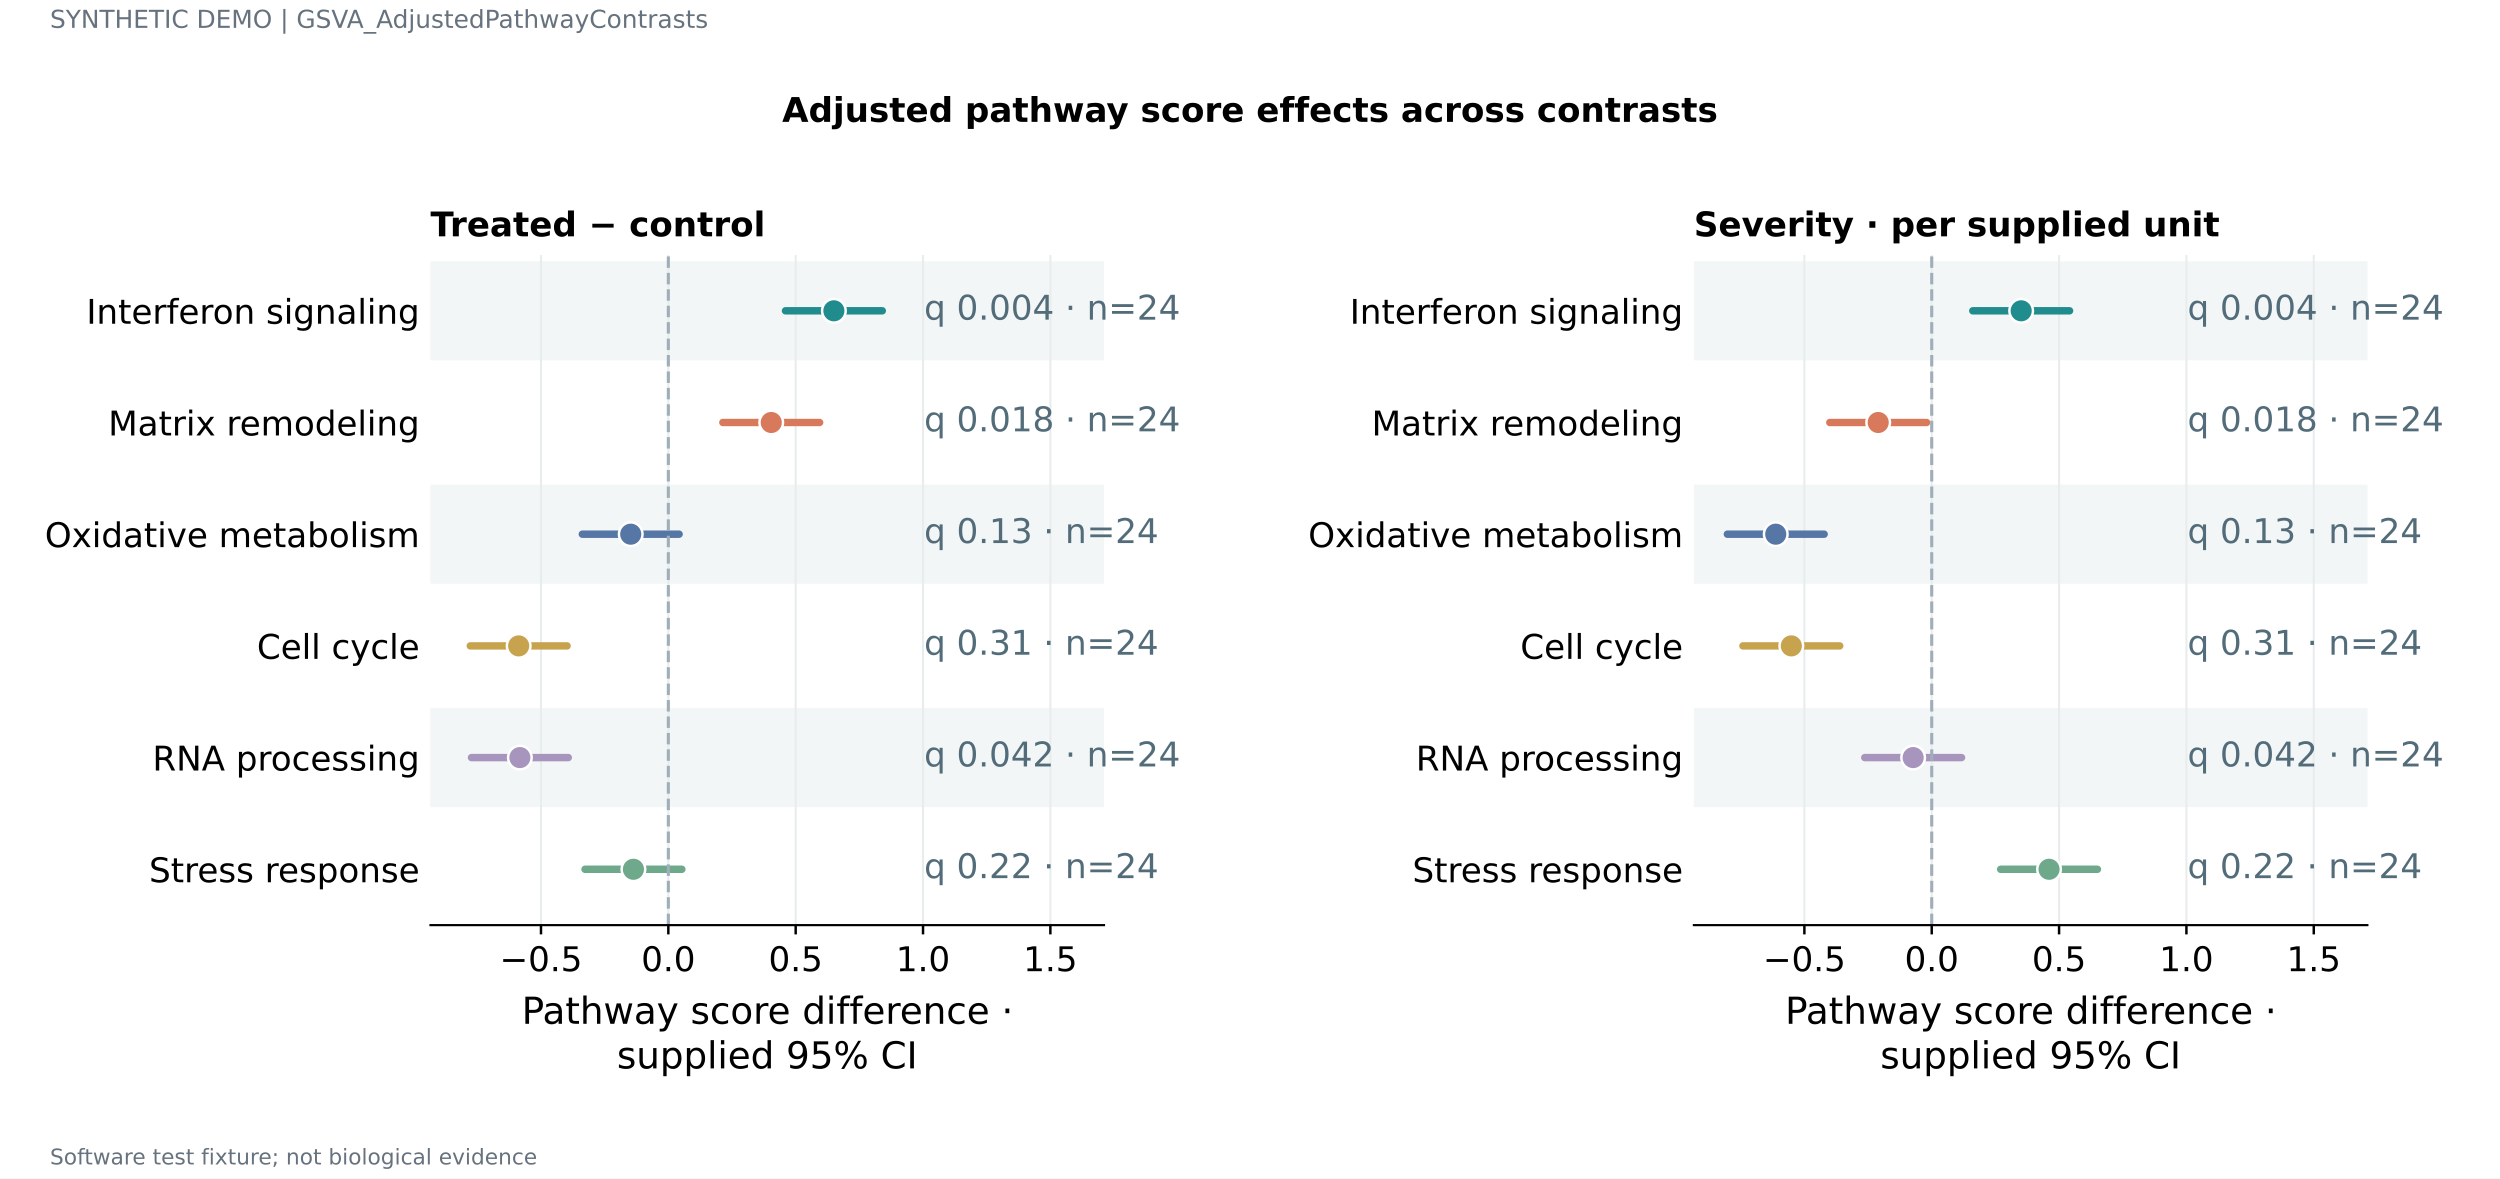
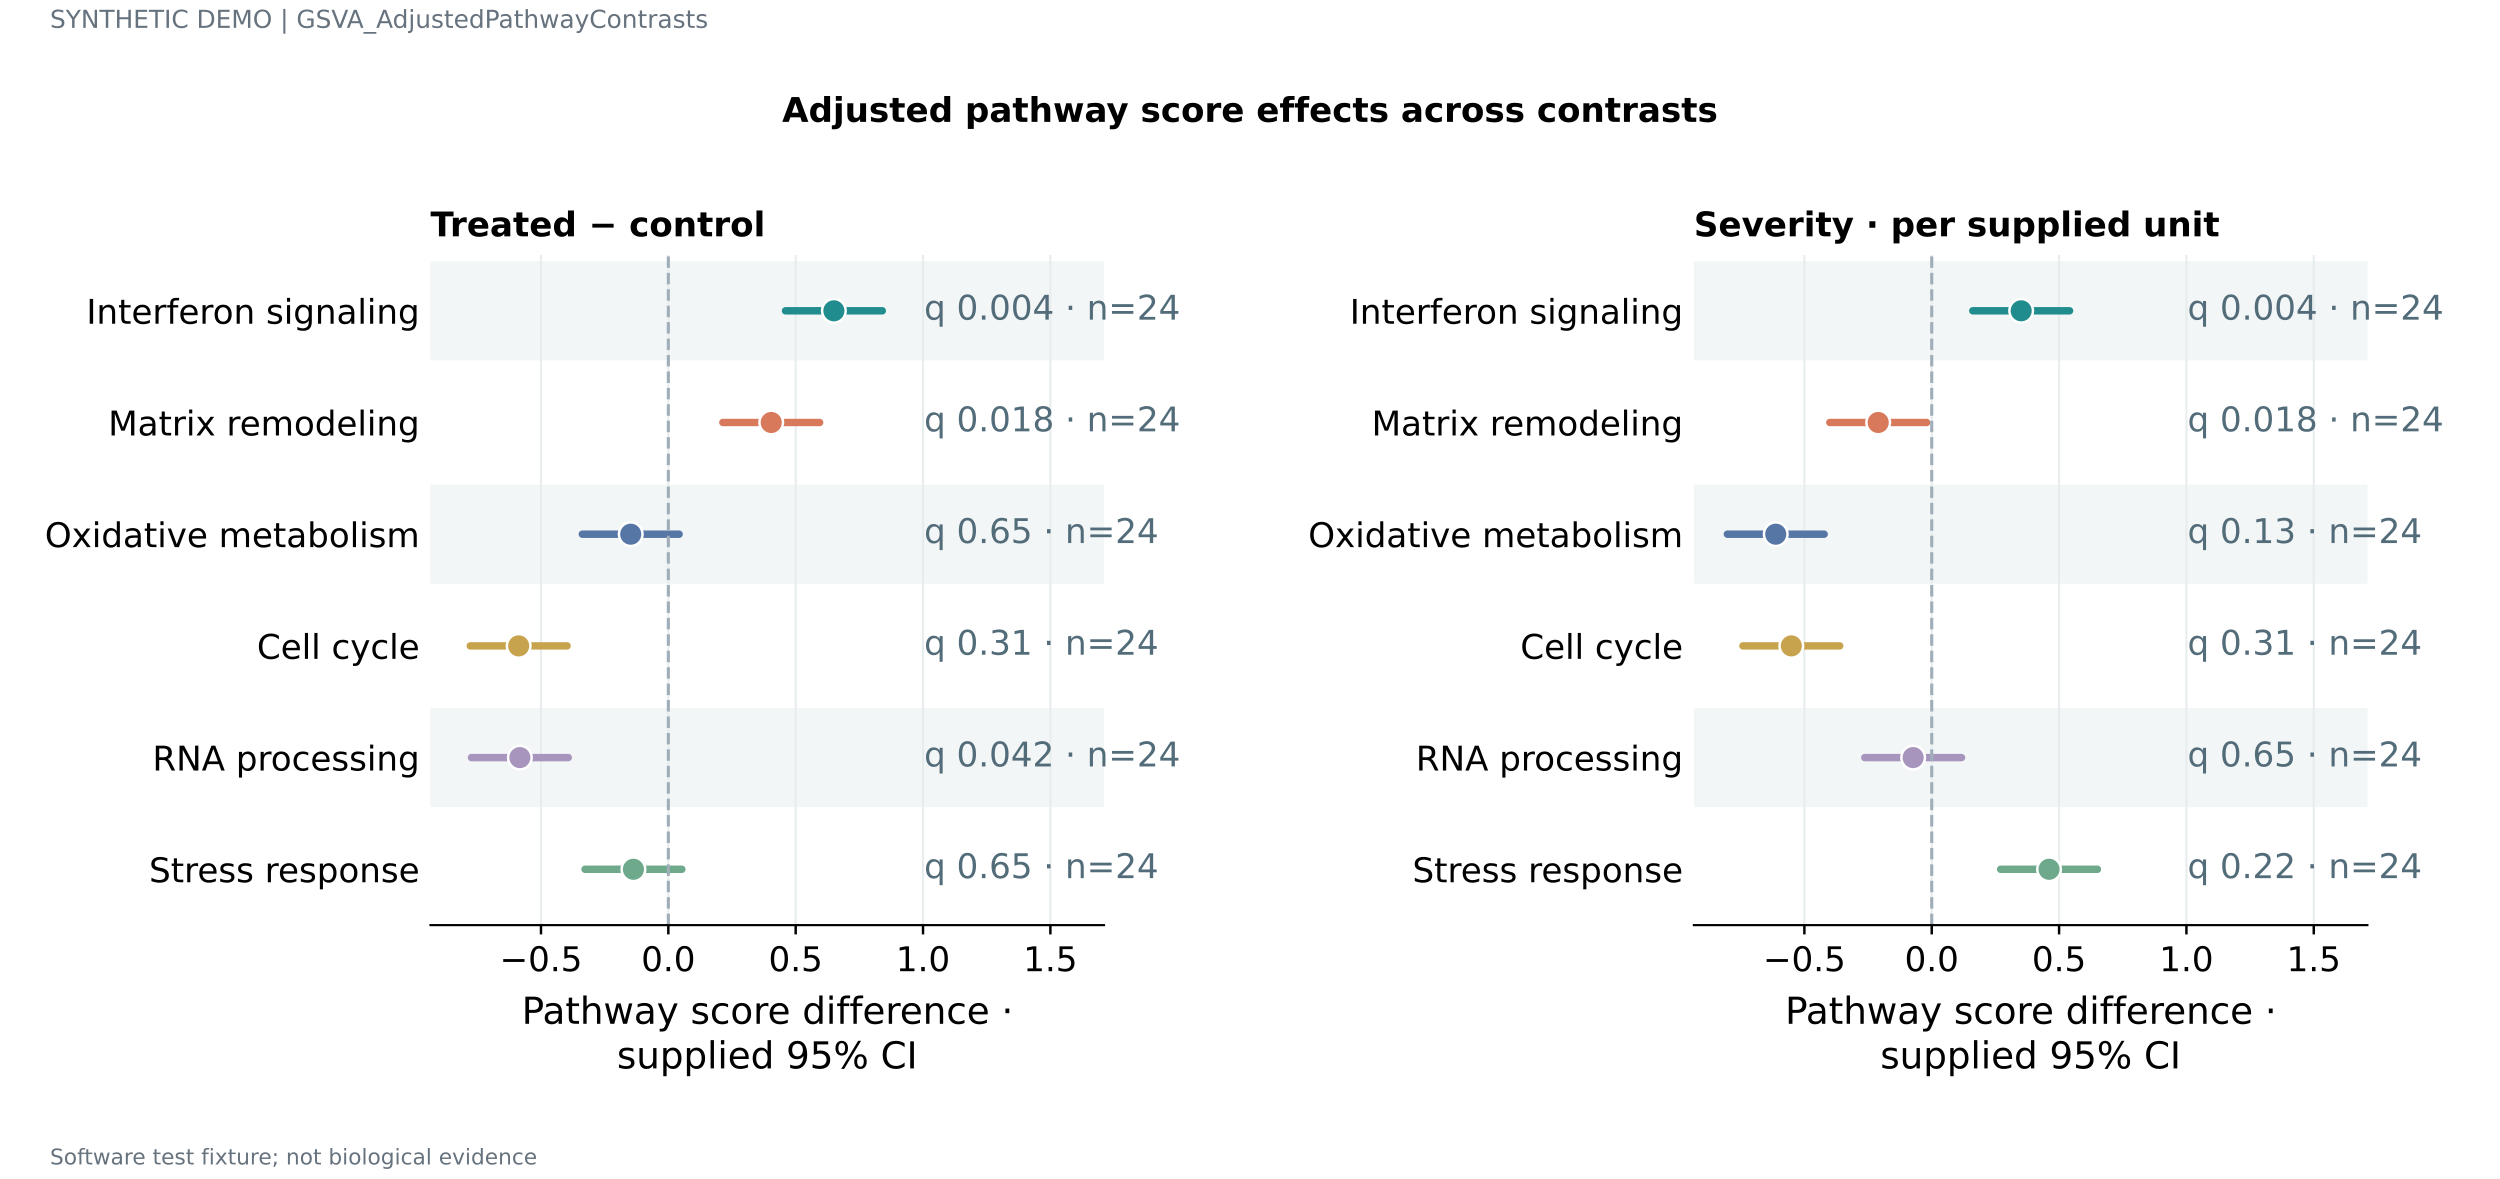
<svg xmlns="http://www.w3.org/2000/svg" xmlns:xlink="http://www.w3.org/1999/xlink" width="806.4pt" height="380.16pt" viewBox="0 0 806.4 380.16" version="1.1">
  <defs>
    <style type="text/css">*{stroke-linejoin: round; stroke-linecap: butt}</style>
  </defs>
  <g id="figure_1">
    <g id="patch_1">
      <path d="M 0 380.16  L 806.4 380.16  L 806.4 0  L 0 0  z " style="fill: #ffffff" />
    </g>
    <g id="axes_1">
      <g id="patch_2">
        <path d="M 138.86 298.41  L 356.101 298.41  L 356.101 82.237  L 138.86 82.237  z " style="fill: #ffffff" />
      </g>
      <g id="patch_3">
-         <path d="M 138.86 84.759  L 356.101 84.759  L 356.101 115.744  L 138.86 115.744  z " clip-path="url(#p5984b37849)" style="fill: #f3f6f6; stroke: #f3f6f6; stroke-linejoin: miter" />
+         <path d="M 138.86 84.759  L 356.101 84.759  L 356.101 115.744  L 138.86 115.744  z " clip-path="url(#p16f112d92e)" style="fill: #f3f6f6; stroke: #f3f6f6; stroke-linejoin: miter" />
      </g>
      <g id="patch_4">
-         <path d="M 138.86 156.817  L 356.101 156.817  L 356.101 187.802  L 138.86 187.802  z " clip-path="url(#p5984b37849)" style="fill: #f3f6f6; stroke: #f3f6f6; stroke-linejoin: miter" />
+         <path d="M 138.86 156.817  L 356.101 156.817  L 356.101 187.802  L 138.86 187.802  z " clip-path="url(#p16f112d92e)" style="fill: #f3f6f6; stroke: #f3f6f6; stroke-linejoin: miter" />
      </g>
      <g id="patch_5">
-         <path d="M 138.86 228.874  L 356.101 228.874  L 356.101 259.859  L 138.86 259.859  z " clip-path="url(#p5984b37849)" style="fill: #f3f6f6; stroke: #f3f6f6; stroke-linejoin: miter" />
+         <path d="M 138.86 228.874  L 356.101 228.874  L 356.101 259.859  L 138.86 259.859  z " clip-path="url(#p16f112d92e)" style="fill: #f3f6f6; stroke: #f3f6f6; stroke-linejoin: miter" />
      </g>
      <g id="matplotlib.axis_1">
        <g id="xtick_1">
          <g id="line2d_1">
-             <path d="M 174.501 298.41  L 174.501 82.237  " clip-path="url(#p5984b37849)" style="fill: none; stroke: #e7eced; stroke-width: 0.65; stroke-linecap: square" />
+             <path d="M 174.501 298.41  L 174.501 82.237  " clip-path="url(#p16f112d92e)" style="fill: none; stroke: #e7eced; stroke-width: 0.65; stroke-linecap: square" />
          </g>
          <g id="line2d_2">
            <defs>
-               <path id="m8641541aca" d="M 0 0  L 0 3  " style="stroke: #000000; stroke-width: 0.8" />
+               <path id="m89733ccd44" d="M 0 0  L 0 3  " style="stroke: #000000; stroke-width: 0.8" />
            </defs>
            <g>
-               <use xlink:href="#m8641541aca" x="174.501" y="298.41" style="stroke: #000000; stroke-width: 0.8" />
+               <use xlink:href="#m89733ccd44" x="174.501" y="298.41" style="stroke: #000000; stroke-width: 0.8" />
            </g>
          </g>
          <g id="text_1">
            <text style="font-size: 11px; font-family: 'DejaVu Sans'; text-anchor: middle" x="174.501" y="313.267" transform="rotate(-0 174.5014 313.2671)">−0.5</text>
          </g>
        </g>
        <g id="xtick_2">
          <g id="line2d_3">
-             <path d="M 215.578 298.41  L 215.578 82.237  " clip-path="url(#p5984b37849)" style="fill: none; stroke: #e7eced; stroke-width: 0.65; stroke-linecap: square" />
+             <path d="M 215.578 298.41  L 215.578 82.237  " clip-path="url(#p16f112d92e)" style="fill: none; stroke: #e7eced; stroke-width: 0.65; stroke-linecap: square" />
          </g>
          <g id="line2d_4">
            <g>
-               <use xlink:href="#m8641541aca" x="215.578" y="298.41" style="stroke: #000000; stroke-width: 0.8" />
+               <use xlink:href="#m89733ccd44" x="215.578" y="298.41" style="stroke: #000000; stroke-width: 0.8" />
            </g>
          </g>
          <g id="text_2">
            <text style="font-size: 11px; font-family: 'DejaVu Sans'; text-anchor: middle" x="215.578" y="313.267" transform="rotate(-0 215.578 313.2671)">0.0</text>
          </g>
        </g>
        <g id="xtick_3">
          <g id="line2d_5">
-             <path d="M 256.655 298.41  L 256.655 82.237  " clip-path="url(#p5984b37849)" style="fill: none; stroke: #e7eced; stroke-width: 0.65; stroke-linecap: square" />
+             <path d="M 256.655 298.41  L 256.655 82.237  " clip-path="url(#p16f112d92e)" style="fill: none; stroke: #e7eced; stroke-width: 0.65; stroke-linecap: square" />
          </g>
          <g id="line2d_6">
            <g>
-               <use xlink:href="#m8641541aca" x="256.655" y="298.41" style="stroke: #000000; stroke-width: 0.8" />
+               <use xlink:href="#m89733ccd44" x="256.655" y="298.41" style="stroke: #000000; stroke-width: 0.8" />
            </g>
          </g>
          <g id="text_3">
            <text style="font-size: 11px; font-family: 'DejaVu Sans'; text-anchor: middle" x="256.655" y="313.267" transform="rotate(-0 256.6547 313.2671)">0.5</text>
          </g>
        </g>
        <g id="xtick_4">
          <g id="line2d_7">
-             <path d="M 297.731 298.41  L 297.731 82.237  " clip-path="url(#p5984b37849)" style="fill: none; stroke: #e7eced; stroke-width: 0.65; stroke-linecap: square" />
+             <path d="M 297.731 298.41  L 297.731 82.237  " clip-path="url(#p16f112d92e)" style="fill: none; stroke: #e7eced; stroke-width: 0.65; stroke-linecap: square" />
          </g>
          <g id="line2d_8">
            <g>
-               <use xlink:href="#m8641541aca" x="297.731" y="298.41" style="stroke: #000000; stroke-width: 0.8" />
+               <use xlink:href="#m89733ccd44" x="297.731" y="298.41" style="stroke: #000000; stroke-width: 0.8" />
            </g>
          </g>
          <g id="text_4">
            <text style="font-size: 11px; font-family: 'DejaVu Sans'; text-anchor: middle" x="297.731" y="313.267" transform="rotate(-0 297.7313 313.2671)">1.0</text>
          </g>
        </g>
        <g id="xtick_5">
          <g id="line2d_9">
-             <path d="M 338.808 298.41  L 338.808 82.237  " clip-path="url(#p5984b37849)" style="fill: none; stroke: #e7eced; stroke-width: 0.65; stroke-linecap: square" />
+             <path d="M 338.808 298.41  L 338.808 82.237  " clip-path="url(#p16f112d92e)" style="fill: none; stroke: #e7eced; stroke-width: 0.65; stroke-linecap: square" />
          </g>
          <g id="line2d_10">
            <g>
-               <use xlink:href="#m8641541aca" x="338.808" y="298.41" style="stroke: #000000; stroke-width: 0.8" />
+               <use xlink:href="#m89733ccd44" x="338.808" y="298.41" style="stroke: #000000; stroke-width: 0.8" />
            </g>
          </g>
          <g id="text_5">
            <text style="font-size: 11px; font-family: 'DejaVu Sans'; text-anchor: middle" x="338.808" y="313.267" transform="rotate(-0 338.8079 313.2671)">1.5</text>
          </g>
        </g>
        <g id="text_6">
          <text style="font-size: 12px; font-family: 'DejaVu Sans'" transform="translate(168.2945 330.229)">Pathway score difference ·</text>
          <text style="font-size: 12px; font-family: 'DejaVu Sans'" transform="translate(198.9901 344.6323)">supplied 95% CI</text>
        </g>
      </g>
      <g id="matplotlib.axis_2">
        <g id="ytick_1">
          <g id="line2d_11" />
          <g id="text_7">
            <text style="font-size: 11px; font-family: 'DejaVu Sans'; text-anchor: end" x="135.36" y="104.431" transform="rotate(-0 135.36 104.4309)">Interferon signaling</text>
          </g>
        </g>
        <g id="ytick_2">
          <g id="line2d_12" />
          <g id="text_8">
            <text style="font-size: 11px; font-family: 'DejaVu Sans'; text-anchor: end" x="135.36" y="140.46" transform="rotate(-0 135.36 140.4596)">Matrix remodeling</text>
          </g>
        </g>
        <g id="ytick_3">
          <g id="line2d_13" />
          <g id="text_9">
            <text style="font-size: 11px; font-family: 'DejaVu Sans'; text-anchor: end" x="135.36" y="176.488" transform="rotate(-0 135.36 176.4883)">Oxidative metabolism</text>
          </g>
        </g>
        <g id="ytick_4">
          <g id="line2d_14" />
          <g id="text_10">
            <text style="font-size: 11px; font-family: 'DejaVu Sans'; text-anchor: end" x="135.36" y="212.517" transform="rotate(-0 135.36 212.5171)">Cell cycle</text>
          </g>
        </g>
        <g id="ytick_5">
          <g id="line2d_15" />
          <g id="text_11">
            <text style="font-size: 11px; font-family: 'DejaVu Sans'; text-anchor: end" x="135.36" y="248.546" transform="rotate(-0 135.36 248.5458)">RNA processing</text>
          </g>
        </g>
        <g id="ytick_6">
          <g id="line2d_16" />
          <g id="text_12">
            <text style="font-size: 11px; font-family: 'DejaVu Sans'; text-anchor: end" x="135.36" y="284.574" transform="rotate(-0 135.36 284.574)">Stress response</text>
          </g>
        </g>
      </g>
      <g id="line2d_17">
-         <path d="M 253.369 100.252  L 284.587 100.252  " clip-path="url(#p5984b37849)" style="fill: none; stroke: #218c8d; stroke-width: 2.4; stroke-linecap: round" />
+         <path d="M 253.369 100.252  L 284.587 100.252  " clip-path="url(#p16f112d92e)" style="fill: none; stroke: #218c8d; stroke-width: 2.4; stroke-linecap: round" />
      </g>
      <g id="line2d_18">
-         <path d="M 233.163 136.28  L 264.381 136.28  " clip-path="url(#p5984b37849)" style="fill: none; stroke: #d8795b; stroke-width: 2.4; stroke-linecap: round" />
+         <path d="M 233.163 136.28  L 264.381 136.28  " clip-path="url(#p16f112d92e)" style="fill: none; stroke: #d8795b; stroke-width: 2.4; stroke-linecap: round" />
      </g>
      <g id="line2d_19">
-         <path d="M 187.836 172.309  L 219.055 172.309  " clip-path="url(#p5984b37849)" style="fill: none; stroke: #5676a5; stroke-width: 2.4; stroke-linecap: round" />
+         <path d="M 187.836 172.309  L 219.055 172.309  " clip-path="url(#p16f112d92e)" style="fill: none; stroke: #5676a5; stroke-width: 2.4; stroke-linecap: round" />
      </g>
      <g id="line2d_20">
-         <path d="M 151.692 208.338  L 182.91 208.338  " clip-path="url(#p5984b37849)" style="fill: none; stroke: #c8a34e; stroke-width: 2.4; stroke-linecap: round" />
+         <path d="M 151.692 208.338  L 182.91 208.338  " clip-path="url(#p16f112d92e)" style="fill: none; stroke: #c8a34e; stroke-width: 2.4; stroke-linecap: round" />
      </g>
      <g id="line2d_21">
-         <path d="M 152.082 244.367  L 183.301 244.367  " clip-path="url(#p5984b37849)" style="fill: none; stroke: #a795bd; stroke-width: 2.4; stroke-linecap: round" />
+         <path d="M 152.082 244.367  L 183.301 244.367  " clip-path="url(#p16f112d92e)" style="fill: none; stroke: #a795bd; stroke-width: 2.4; stroke-linecap: round" />
      </g>
      <g id="line2d_22">
-         <path d="M 188.712 280.395  L 219.931 280.395  " clip-path="url(#p5984b37849)" style="fill: none; stroke: #6ea98c; stroke-width: 2.4; stroke-linecap: round" />
+         <path d="M 188.712 280.395  L 219.931 280.395  " clip-path="url(#p16f112d92e)" style="fill: none; stroke: #6ea98c; stroke-width: 2.4; stroke-linecap: round" />
      </g>
      <g id="line2d_23">
-         <path d="M 215.578 298.41  L 215.578 82.237  " clip-path="url(#p5984b37849)" style="fill: none; stroke-dasharray: 3.7,1.6; stroke-dashoffset: 0; stroke: #9faeb8" />
+         <path d="M 215.578 298.41  L 215.578 82.237  " clip-path="url(#p16f112d92e)" style="fill: none; stroke-dasharray: 3.7,1.6; stroke-dashoffset: 0; stroke: #9faeb8" />
      </g>
      <g id="patch_6">
        <path d="M 138.86 298.41  L 356.101 298.41  " style="fill: none; stroke: #000000; stroke-width: 0.7; stroke-linejoin: miter; stroke-linecap: square" />
      </g>
      <g id="PathCollection_1">
        <defs>
-           <path id="m1d001bc33b" d="M 0 3.808  C 1.01 3.808 1.979 3.407 2.693 2.693  C 3.407 1.979 3.808 1.01 3.808 0  C 3.808 -1.01 3.407 -1.979 2.693 -2.693  C 1.979 -3.407 1.01 -3.808 0 -3.808  C -1.01 -3.808 -1.979 -3.407 -2.693 -2.693  C -3.407 -1.979 -3.808 -1.01 -3.808 0  C -3.808 1.01 -3.407 1.979 -2.693 2.693  C -1.979 3.407 -1.01 3.808 0 3.808  z " style="stroke: #ffffff; stroke-width: 0.8" />
-         </defs>
-         <g clip-path="url(#p5984b37849)">
-           <use xlink:href="#m1d001bc33b" x="268.978" y="100.252" style="fill: #218c8d; stroke: #ffffff; stroke-width: 0.8" />
+           <path id="m0b2336a4ce" d="M 0 3.808  C 1.01 3.808 1.979 3.407 2.693 2.693  C 3.407 1.979 3.808 1.01 3.808 0  C 3.808 -1.01 3.407 -1.979 2.693 -2.693  C 1.979 -3.407 1.01 -3.808 0 -3.808  C -1.01 -3.808 -1.979 -3.407 -2.693 -2.693  C -3.407 -1.979 -3.808 -1.01 -3.808 0  C -3.808 1.01 -3.407 1.979 -2.693 2.693  C -1.979 3.407 -1.01 3.808 0 3.808  z " style="stroke: #ffffff; stroke-width: 0.8" />
+         </defs>
+         <g clip-path="url(#p16f112d92e)">
+           <use xlink:href="#m0b2336a4ce" x="268.978" y="100.252" style="fill: #218c8d; stroke: #ffffff; stroke-width: 0.8" />
        </g>
      </g>
      <g id="text_13">
        <text style="font-size: 11px; font-family: 'DejaVu Sans'; text-anchor: start; fill: #536c7a" x="298.08" y="103.109" transform="rotate(-0 298.08 103.1092)">q 0.004 · n=24</text>
      </g>
      <g id="PathCollection_2">
        <defs>
-           <path id="m26384426d5" d="M 0 3.808  C 1.01 3.808 1.979 3.407 2.693 2.693  C 3.407 1.979 3.808 1.01 3.808 0  C 3.808 -1.01 3.407 -1.979 2.693 -2.693  C 1.979 -3.407 1.01 -3.808 0 -3.808  C -1.01 -3.808 -1.979 -3.407 -2.693 -2.693  C -3.407 -1.979 -3.808 -1.01 -3.808 0  C -3.808 1.01 -3.407 1.979 -2.693 2.693  C -1.979 3.407 -1.01 3.808 0 3.808  z " style="stroke: #ffffff; stroke-width: 0.8" />
-         </defs>
-         <g clip-path="url(#p5984b37849)">
-           <use xlink:href="#m26384426d5" x="248.772" y="136.28" style="fill: #d8795b; stroke: #ffffff; stroke-width: 0.8" />
+           <path id="m77641e9aca" d="M 0 3.808  C 1.01 3.808 1.979 3.407 2.693 2.693  C 3.407 1.979 3.808 1.01 3.808 0  C 3.808 -1.01 3.407 -1.979 2.693 -2.693  C 1.979 -3.407 1.01 -3.808 0 -3.808  C -1.01 -3.808 -1.979 -3.407 -2.693 -2.693  C -3.407 -1.979 -3.808 -1.01 -3.808 0  C -3.808 1.01 -3.407 1.979 -2.693 2.693  C -1.979 3.407 -1.01 3.808 0 3.808  z " style="stroke: #ffffff; stroke-width: 0.8" />
+         </defs>
+         <g clip-path="url(#p16f112d92e)">
+           <use xlink:href="#m77641e9aca" x="248.772" y="136.28" style="fill: #d8795b; stroke: #ffffff; stroke-width: 0.8" />
        </g>
      </g>
      <g id="text_14">
        <text style="font-size: 11px; font-family: 'DejaVu Sans'; text-anchor: start; fill: #536c7a" x="298.08" y="139.138" transform="rotate(-0 298.08 139.1379)">q 0.018 · n=24</text>
      </g>
      <g id="PathCollection_3">
        <defs>
-           <path id="m02374f2ef0" d="M 0 3.808  C 1.01 3.808 1.979 3.407 2.693 2.693  C 3.407 1.979 3.808 1.01 3.808 0  C 3.808 -1.01 3.407 -1.979 2.693 -2.693  C 1.979 -3.407 1.01 -3.808 0 -3.808  C -1.01 -3.808 -1.979 -3.407 -2.693 -2.693  C -3.407 -1.979 -3.808 -1.01 -3.808 0  C -3.808 1.01 -3.407 1.979 -2.693 2.693  C -1.979 3.407 -1.01 3.808 0 3.808  z " style="stroke: #ffffff; stroke-width: 0.8" />
-         </defs>
-         <g clip-path="url(#p5984b37849)">
-           <use xlink:href="#m02374f2ef0" x="203.446" y="172.309" style="fill: #5676a5; stroke: #ffffff; stroke-width: 0.8" />
+           <path id="ma62a515bc8" d="M 0 3.808  C 1.01 3.808 1.979 3.407 2.693 2.693  C 3.407 1.979 3.808 1.01 3.808 0  C 3.808 -1.01 3.407 -1.979 2.693 -2.693  C 1.979 -3.407 1.01 -3.808 0 -3.808  C -1.01 -3.808 -1.979 -3.407 -2.693 -2.693  C -3.407 -1.979 -3.808 -1.01 -3.808 0  C -3.808 1.01 -3.407 1.979 -2.693 2.693  C -1.979 3.407 -1.01 3.808 0 3.808  z " style="stroke: #ffffff; stroke-width: 0.8" />
+         </defs>
+         <g clip-path="url(#p16f112d92e)">
+           <use xlink:href="#ma62a515bc8" x="203.446" y="172.309" style="fill: #5676a5; stroke: #ffffff; stroke-width: 0.8" />
        </g>
      </g>
      <g id="text_15">
-         <text style="font-size: 11px; font-family: 'DejaVu Sans'; text-anchor: start; fill: #536c7a" x="298.08" y="175.167" transform="rotate(-0 298.08 175.1666)">q 0.13 · n=24</text>
+         <text style="font-size: 11px; font-family: 'DejaVu Sans'; text-anchor: start; fill: #536c7a" x="298.08" y="175.167" transform="rotate(-0 298.08 175.1666)">q 0.65 · n=24</text>
      </g>
      <g id="PathCollection_4">
        <defs>
-           <path id="m4c2589b12d" d="M 0 3.808  C 1.01 3.808 1.979 3.407 2.693 2.693  C 3.407 1.979 3.808 1.01 3.808 0  C 3.808 -1.01 3.407 -1.979 2.693 -2.693  C 1.979 -3.407 1.01 -3.808 0 -3.808  C -1.01 -3.808 -1.979 -3.407 -2.693 -2.693  C -3.407 -1.979 -3.808 -1.01 -3.808 0  C -3.808 1.01 -3.407 1.979 -2.693 2.693  C -1.979 3.407 -1.01 3.808 0 3.808  z " style="stroke: #ffffff; stroke-width: 0.8" />
-         </defs>
-         <g clip-path="url(#p5984b37849)">
-           <use xlink:href="#m4c2589b12d" x="167.301" y="208.338" style="fill: #c8a34e; stroke: #ffffff; stroke-width: 0.8" />
+           <path id="m9e872f08a5" d="M 0 3.808  C 1.01 3.808 1.979 3.407 2.693 2.693  C 3.407 1.979 3.808 1.01 3.808 0  C 3.808 -1.01 3.407 -1.979 2.693 -2.693  C 1.979 -3.407 1.01 -3.808 0 -3.808  C -1.01 -3.808 -1.979 -3.407 -2.693 -2.693  C -3.407 -1.979 -3.808 -1.01 -3.808 0  C -3.808 1.01 -3.407 1.979 -2.693 2.693  C -1.979 3.407 -1.01 3.808 0 3.808  z " style="stroke: #ffffff; stroke-width: 0.8" />
+         </defs>
+         <g clip-path="url(#p16f112d92e)">
+           <use xlink:href="#m9e872f08a5" x="167.301" y="208.338" style="fill: #c8a34e; stroke: #ffffff; stroke-width: 0.8" />
        </g>
      </g>
      <g id="text_16">
        <text style="font-size: 11px; font-family: 'DejaVu Sans'; text-anchor: start; fill: #536c7a" x="298.08" y="211.195" transform="rotate(-0 298.08 211.1953)">q 0.31 · n=24</text>
      </g>
      <g id="PathCollection_5">
        <defs>
-           <path id="m0edec00ec9" d="M 0 3.808  C 1.01 3.808 1.979 3.407 2.693 2.693  C 3.407 1.979 3.808 1.01 3.808 0  C 3.808 -1.01 3.407 -1.979 2.693 -2.693  C 1.979 -3.407 1.01 -3.808 0 -3.808  C -1.01 -3.808 -1.979 -3.407 -2.693 -2.693  C -3.407 -1.979 -3.808 -1.01 -3.808 0  C -3.808 1.01 -3.407 1.979 -2.693 2.693  C -1.979 3.407 -1.01 3.808 0 3.808  z " style="stroke: #ffffff; stroke-width: 0.8" />
-         </defs>
-         <g clip-path="url(#p5984b37849)">
-           <use xlink:href="#m0edec00ec9" x="167.691" y="244.367" style="fill: #a795bd; stroke: #ffffff; stroke-width: 0.8" />
+           <path id="m54880547f4" d="M 0 3.808  C 1.01 3.808 1.979 3.407 2.693 2.693  C 3.407 1.979 3.808 1.01 3.808 0  C 3.808 -1.01 3.407 -1.979 2.693 -2.693  C 1.979 -3.407 1.01 -3.808 0 -3.808  C -1.01 -3.808 -1.979 -3.407 -2.693 -2.693  C -3.407 -1.979 -3.808 -1.01 -3.808 0  C -3.808 1.01 -3.407 1.979 -2.693 2.693  C -1.979 3.407 -1.01 3.808 0 3.808  z " style="stroke: #ffffff; stroke-width: 0.8" />
+         </defs>
+         <g clip-path="url(#p16f112d92e)">
+           <use xlink:href="#m54880547f4" x="167.691" y="244.367" style="fill: #a795bd; stroke: #ffffff; stroke-width: 0.8" />
        </g>
      </g>
      <g id="text_17">
        <text style="font-size: 11px; font-family: 'DejaVu Sans'; text-anchor: start; fill: #536c7a" x="298.08" y="247.224" transform="rotate(-0 298.08 247.224)">q 0.042 · n=24</text>
      </g>
      <g id="PathCollection_6">
        <defs>
-           <path id="ma5c3867b5d" d="M 0 3.808  C 1.01 3.808 1.979 3.407 2.693 2.693  C 3.407 1.979 3.808 1.01 3.808 0  C 3.808 -1.01 3.407 -1.979 2.693 -2.693  C 1.979 -3.407 1.01 -3.808 0 -3.808  C -1.01 -3.808 -1.979 -3.407 -2.693 -2.693  C -3.407 -1.979 -3.808 -1.01 -3.808 0  C -3.808 1.01 -3.407 1.979 -2.693 2.693  C -1.979 3.407 -1.01 3.808 0 3.808  z " style="stroke: #ffffff; stroke-width: 0.8" />
-         </defs>
-         <g clip-path="url(#p5984b37849)">
-           <use xlink:href="#ma5c3867b5d" x="204.322" y="280.395" style="fill: #6ea98c; stroke: #ffffff; stroke-width: 0.8" />
+           <path id="m5864f2a488" d="M 0 3.808  C 1.01 3.808 1.979 3.407 2.693 2.693  C 3.407 1.979 3.808 1.01 3.808 0  C 3.808 -1.01 3.407 -1.979 2.693 -2.693  C 1.979 -3.407 1.01 -3.808 0 -3.808  C -1.01 -3.808 -1.979 -3.407 -2.693 -2.693  C -3.407 -1.979 -3.808 -1.01 -3.808 0  C -3.808 1.01 -3.407 1.979 -2.693 2.693  C -1.979 3.407 -1.01 3.808 0 3.808  z " style="stroke: #ffffff; stroke-width: 0.8" />
+         </defs>
+         <g clip-path="url(#p16f112d92e)">
+           <use xlink:href="#m5864f2a488" x="204.322" y="280.395" style="fill: #6ea98c; stroke: #ffffff; stroke-width: 0.8" />
        </g>
      </g>
      <g id="text_18">
-         <text style="font-size: 11px; font-family: 'DejaVu Sans'; text-anchor: start; fill: #536c7a" x="298.08" y="283.253" transform="rotate(-0 298.08 283.2528)">q 0.22 · n=24</text>
+         <text style="font-size: 11px; font-family: 'DejaVu Sans'; text-anchor: start; fill: #536c7a" x="298.08" y="283.253" transform="rotate(-0 298.08 283.2528)">q 0.65 · n=24</text>
      </g>
      <g id="text_19">
        <text style="font-weight: 700; font-size: 11px; font-family: 'DejaVu Sans'; text-anchor: start" x="138.86" y="76.237" transform="rotate(-0 138.86 76.23742)">Treated − control</text>
      </g>
    </g>
    <g id="axes_2">
      <g id="patch_7">
        <path d="M 546.38 298.41  L 763.621 298.41  L 763.621 82.237  L 546.38 82.237  z " style="fill: #ffffff" />
      </g>
      <g id="patch_8">
-         <path d="M 546.38 84.759  L 763.621 84.759  L 763.621 115.744  L 546.38 115.744  z " clip-path="url(#pbb3053b911)" style="fill: #f3f6f6; stroke: #f3f6f6; stroke-linejoin: miter" />
+         <path d="M 546.38 84.759  L 763.621 84.759  L 763.621 115.744  L 546.38 115.744  z " clip-path="url(#p52f706922f)" style="fill: #f3f6f6; stroke: #f3f6f6; stroke-linejoin: miter" />
      </g>
      <g id="patch_9">
-         <path d="M 546.38 156.817  L 763.621 156.817  L 763.621 187.802  L 546.38 187.802  z " clip-path="url(#pbb3053b911)" style="fill: #f3f6f6; stroke: #f3f6f6; stroke-linejoin: miter" />
+         <path d="M 546.38 156.817  L 763.621 156.817  L 763.621 187.802  L 546.38 187.802  z " clip-path="url(#p52f706922f)" style="fill: #f3f6f6; stroke: #f3f6f6; stroke-linejoin: miter" />
      </g>
      <g id="patch_10">
-         <path d="M 546.38 228.874  L 763.621 228.874  L 763.621 259.859  L 546.38 259.859  z " clip-path="url(#pbb3053b911)" style="fill: #f3f6f6; stroke: #f3f6f6; stroke-linejoin: miter" />
+         <path d="M 546.38 228.874  L 763.621 228.874  L 763.621 259.859  L 546.38 259.859  z " clip-path="url(#p52f706922f)" style="fill: #f3f6f6; stroke: #f3f6f6; stroke-linejoin: miter" />
      </g>
      <g id="matplotlib.axis_3">
        <g id="xtick_6">
          <g id="line2d_24">
-             <path d="M 582.021 298.41  L 582.021 82.237  " clip-path="url(#pbb3053b911)" style="fill: none; stroke: #e7eced; stroke-width: 0.65; stroke-linecap: square" />
+             <path d="M 582.021 298.41  L 582.021 82.237  " clip-path="url(#p52f706922f)" style="fill: none; stroke: #e7eced; stroke-width: 0.65; stroke-linecap: square" />
          </g>
          <g id="line2d_25">
            <g>
-               <use xlink:href="#m8641541aca" x="582.021" y="298.41" style="stroke: #000000; stroke-width: 0.8" />
+               <use xlink:href="#m89733ccd44" x="582.021" y="298.41" style="stroke: #000000; stroke-width: 0.8" />
            </g>
          </g>
          <g id="text_20">
            <text style="font-size: 11px; font-family: 'DejaVu Sans'; text-anchor: middle" x="582.021" y="313.267" transform="rotate(-0 582.0214 313.2671)">−0.5</text>
          </g>
        </g>
        <g id="xtick_7">
          <g id="line2d_26">
-             <path d="M 623.098 298.41  L 623.098 82.237  " clip-path="url(#pbb3053b911)" style="fill: none; stroke: #e7eced; stroke-width: 0.65; stroke-linecap: square" />
+             <path d="M 623.098 298.41  L 623.098 82.237  " clip-path="url(#p52f706922f)" style="fill: none; stroke: #e7eced; stroke-width: 0.65; stroke-linecap: square" />
          </g>
          <g id="line2d_27">
            <g>
-               <use xlink:href="#m8641541aca" x="623.098" y="298.41" style="stroke: #000000; stroke-width: 0.8" />
+               <use xlink:href="#m89733ccd44" x="623.098" y="298.41" style="stroke: #000000; stroke-width: 0.8" />
            </g>
          </g>
          <g id="text_21">
            <text style="font-size: 11px; font-family: 'DejaVu Sans'; text-anchor: middle" x="623.098" y="313.267" transform="rotate(-0 623.098 313.2671)">0.0</text>
          </g>
        </g>
        <g id="xtick_8">
          <g id="line2d_28">
-             <path d="M 664.175 298.41  L 664.175 82.237  " clip-path="url(#pbb3053b911)" style="fill: none; stroke: #e7eced; stroke-width: 0.65; stroke-linecap: square" />
+             <path d="M 664.175 298.41  L 664.175 82.237  " clip-path="url(#p52f706922f)" style="fill: none; stroke: #e7eced; stroke-width: 0.65; stroke-linecap: square" />
          </g>
          <g id="line2d_29">
            <g>
-               <use xlink:href="#m8641541aca" x="664.175" y="298.41" style="stroke: #000000; stroke-width: 0.8" />
+               <use xlink:href="#m89733ccd44" x="664.175" y="298.41" style="stroke: #000000; stroke-width: 0.8" />
            </g>
          </g>
          <g id="text_22">
            <text style="font-size: 11px; font-family: 'DejaVu Sans'; text-anchor: middle" x="664.175" y="313.267" transform="rotate(-0 664.1747 313.2671)">0.5</text>
          </g>
        </g>
        <g id="xtick_9">
          <g id="line2d_30">
-             <path d="M 705.251 298.41  L 705.251 82.237  " clip-path="url(#pbb3053b911)" style="fill: none; stroke: #e7eced; stroke-width: 0.65; stroke-linecap: square" />
+             <path d="M 705.251 298.41  L 705.251 82.237  " clip-path="url(#p52f706922f)" style="fill: none; stroke: #e7eced; stroke-width: 0.65; stroke-linecap: square" />
          </g>
          <g id="line2d_31">
            <g>
-               <use xlink:href="#m8641541aca" x="705.251" y="298.41" style="stroke: #000000; stroke-width: 0.8" />
+               <use xlink:href="#m89733ccd44" x="705.251" y="298.41" style="stroke: #000000; stroke-width: 0.8" />
            </g>
          </g>
          <g id="text_23">
            <text style="font-size: 11px; font-family: 'DejaVu Sans'; text-anchor: middle" x="705.251" y="313.267" transform="rotate(-0 705.2513 313.2671)">1.0</text>
          </g>
        </g>
        <g id="xtick_10">
          <g id="line2d_32">
-             <path d="M 746.328 298.41  L 746.328 82.237  " clip-path="url(#pbb3053b911)" style="fill: none; stroke: #e7eced; stroke-width: 0.65; stroke-linecap: square" />
+             <path d="M 746.328 298.41  L 746.328 82.237  " clip-path="url(#p52f706922f)" style="fill: none; stroke: #e7eced; stroke-width: 0.65; stroke-linecap: square" />
          </g>
          <g id="line2d_33">
            <g>
-               <use xlink:href="#m8641541aca" x="746.328" y="298.41" style="stroke: #000000; stroke-width: 0.8" />
+               <use xlink:href="#m89733ccd44" x="746.328" y="298.41" style="stroke: #000000; stroke-width: 0.8" />
            </g>
          </g>
          <g id="text_24">
            <text style="font-size: 11px; font-family: 'DejaVu Sans'; text-anchor: middle" x="746.328" y="313.267" transform="rotate(-0 746.3279 313.2671)">1.5</text>
          </g>
        </g>
        <g id="text_25">
          <text style="font-size: 12px; font-family: 'DejaVu Sans'" transform="translate(575.8145 330.229)">Pathway score difference ·</text>
          <text style="font-size: 12px; font-family: 'DejaVu Sans'" transform="translate(606.5101 344.6323)">supplied 95% CI</text>
        </g>
      </g>
      <g id="matplotlib.axis_4">
        <g id="ytick_7">
          <g id="line2d_34" />
          <g id="text_26">
            <text style="font-size: 11px; font-family: 'DejaVu Sans'; text-anchor: end" x="542.88" y="104.431" transform="rotate(-0 542.88 104.4309)">Interferon signaling</text>
          </g>
        </g>
        <g id="ytick_8">
          <g id="line2d_35" />
          <g id="text_27">
            <text style="font-size: 11px; font-family: 'DejaVu Sans'; text-anchor: end" x="542.88" y="140.46" transform="rotate(-0 542.88 140.4596)">Matrix remodeling</text>
          </g>
        </g>
        <g id="ytick_9">
          <g id="line2d_36" />
          <g id="text_28">
            <text style="font-size: 11px; font-family: 'DejaVu Sans'; text-anchor: end" x="542.88" y="176.488" transform="rotate(-0 542.88 176.4883)">Oxidative metabolism</text>
          </g>
        </g>
        <g id="ytick_10">
          <g id="line2d_37" />
          <g id="text_29">
            <text style="font-size: 11px; font-family: 'DejaVu Sans'; text-anchor: end" x="542.88" y="212.517" transform="rotate(-0 542.88 212.5171)">Cell cycle</text>
          </g>
        </g>
        <g id="ytick_11">
          <g id="line2d_38" />
          <g id="text_30">
            <text style="font-size: 11px; font-family: 'DejaVu Sans'; text-anchor: end" x="542.88" y="248.546" transform="rotate(-0 542.88 248.5458)">RNA processing</text>
          </g>
        </g>
        <g id="ytick_12">
          <g id="line2d_39" />
          <g id="text_31">
            <text style="font-size: 11px; font-family: 'DejaVu Sans'; text-anchor: end" x="542.88" y="284.574" transform="rotate(-0 542.88 284.574)">Stress response</text>
          </g>
        </g>
      </g>
      <g id="line2d_40">
-         <path d="M 636.341 100.252  L 667.559 100.252  " clip-path="url(#pbb3053b911)" style="fill: none; stroke: #218c8d; stroke-width: 2.4; stroke-linecap: round" />
+         <path d="M 636.341 100.252  L 667.559 100.252  " clip-path="url(#p52f706922f)" style="fill: none; stroke: #218c8d; stroke-width: 2.4; stroke-linecap: round" />
      </g>
      <g id="line2d_41">
-         <path d="M 590.225 136.28  L 621.444 136.28  " clip-path="url(#pbb3053b911)" style="fill: none; stroke: #d8795b; stroke-width: 2.4; stroke-linecap: round" />
+         <path d="M 590.225 136.28  L 621.444 136.28  " clip-path="url(#p52f706922f)" style="fill: none; stroke: #d8795b; stroke-width: 2.4; stroke-linecap: round" />
      </g>
      <g id="line2d_42">
-         <path d="M 557.175 172.309  L 588.393 172.309  " clip-path="url(#pbb3053b911)" style="fill: none; stroke: #5676a5; stroke-width: 2.4; stroke-linecap: round" />
+         <path d="M 557.175 172.309  L 588.393 172.309  " clip-path="url(#p52f706922f)" style="fill: none; stroke: #5676a5; stroke-width: 2.4; stroke-linecap: round" />
      </g>
      <g id="line2d_43">
-         <path d="M 562.201 208.338  L 593.419 208.338  " clip-path="url(#pbb3053b911)" style="fill: none; stroke: #c8a34e; stroke-width: 2.4; stroke-linecap: round" />
+         <path d="M 562.201 208.338  L 593.419 208.338  " clip-path="url(#p52f706922f)" style="fill: none; stroke: #c8a34e; stroke-width: 2.4; stroke-linecap: round" />
      </g>
      <g id="line2d_44">
-         <path d="M 601.5 244.367  L 632.718 244.367  " clip-path="url(#pbb3053b911)" style="fill: none; stroke: #a795bd; stroke-width: 2.4; stroke-linecap: round" />
+         <path d="M 601.5 244.367  L 632.718 244.367  " clip-path="url(#p52f706922f)" style="fill: none; stroke: #a795bd; stroke-width: 2.4; stroke-linecap: round" />
      </g>
      <g id="line2d_45">
-         <path d="M 645.332 280.395  L 676.55 280.395  " clip-path="url(#pbb3053b911)" style="fill: none; stroke: #6ea98c; stroke-width: 2.4; stroke-linecap: round" />
+         <path d="M 645.332 280.395  L 676.55 280.395  " clip-path="url(#p52f706922f)" style="fill: none; stroke: #6ea98c; stroke-width: 2.4; stroke-linecap: round" />
      </g>
      <g id="line2d_46">
-         <path d="M 623.098 298.41  L 623.098 82.237  " clip-path="url(#pbb3053b911)" style="fill: none; stroke-dasharray: 3.7,1.6; stroke-dashoffset: 0; stroke: #9faeb8" />
+         <path d="M 623.098 298.41  L 623.098 82.237  " clip-path="url(#p52f706922f)" style="fill: none; stroke-dasharray: 3.7,1.6; stroke-dashoffset: 0; stroke: #9faeb8" />
      </g>
      <g id="patch_11">
        <path d="M 546.38 298.41  L 763.621 298.41  " style="fill: none; stroke: #000000; stroke-width: 0.7; stroke-linejoin: miter; stroke-linecap: square" />
      </g>
      <g id="PathCollection_7">
-         <g clip-path="url(#pbb3053b911)">
-           <use xlink:href="#m1d001bc33b" x="651.95" y="100.252" style="fill: #218c8d; stroke: #ffffff; stroke-width: 0.8" />
+         <g clip-path="url(#p52f706922f)">
+           <use xlink:href="#m0b2336a4ce" x="651.95" y="100.252" style="fill: #218c8d; stroke: #ffffff; stroke-width: 0.8" />
        </g>
      </g>
      <g id="text_32">
        <text style="font-size: 11px; font-family: 'DejaVu Sans'; text-anchor: start; fill: #536c7a" x="705.6" y="103.109" transform="rotate(-0 705.6 103.1092)">q 0.004 · n=24</text>
      </g>
      <g id="PathCollection_8">
-         <g clip-path="url(#pbb3053b911)">
-           <use xlink:href="#m26384426d5" x="605.834" y="136.28" style="fill: #d8795b; stroke: #ffffff; stroke-width: 0.8" />
+         <g clip-path="url(#p52f706922f)">
+           <use xlink:href="#m77641e9aca" x="605.834" y="136.28" style="fill: #d8795b; stroke: #ffffff; stroke-width: 0.8" />
        </g>
      </g>
      <g id="text_33">
        <text style="font-size: 11px; font-family: 'DejaVu Sans'; text-anchor: start; fill: #536c7a" x="705.6" y="139.138" transform="rotate(-0 705.6 139.1379)">q 0.018 · n=24</text>
      </g>
      <g id="PathCollection_9">
-         <g clip-path="url(#pbb3053b911)">
-           <use xlink:href="#m02374f2ef0" x="572.784" y="172.309" style="fill: #5676a5; stroke: #ffffff; stroke-width: 0.8" />
+         <g clip-path="url(#p52f706922f)">
+           <use xlink:href="#ma62a515bc8" x="572.784" y="172.309" style="fill: #5676a5; stroke: #ffffff; stroke-width: 0.8" />
        </g>
      </g>
      <g id="text_34">
        <text style="font-size: 11px; font-family: 'DejaVu Sans'; text-anchor: start; fill: #536c7a" x="705.6" y="175.167" transform="rotate(-0 705.6 175.1666)">q 0.13 · n=24</text>
      </g>
      <g id="PathCollection_10">
-         <g clip-path="url(#pbb3053b911)">
-           <use xlink:href="#m4c2589b12d" x="577.81" y="208.338" style="fill: #c8a34e; stroke: #ffffff; stroke-width: 0.8" />
+         <g clip-path="url(#p52f706922f)">
+           <use xlink:href="#m9e872f08a5" x="577.81" y="208.338" style="fill: #c8a34e; stroke: #ffffff; stroke-width: 0.8" />
        </g>
      </g>
      <g id="text_35">
        <text style="font-size: 11px; font-family: 'DejaVu Sans'; text-anchor: start; fill: #536c7a" x="705.6" y="211.195" transform="rotate(-0 705.6 211.1953)">q 0.31 · n=24</text>
      </g>
      <g id="PathCollection_11">
-         <g clip-path="url(#pbb3053b911)">
-           <use xlink:href="#m0edec00ec9" x="617.109" y="244.367" style="fill: #a795bd; stroke: #ffffff; stroke-width: 0.8" />
+         <g clip-path="url(#p52f706922f)">
+           <use xlink:href="#m54880547f4" x="617.109" y="244.367" style="fill: #a795bd; stroke: #ffffff; stroke-width: 0.8" />
        </g>
      </g>
      <g id="text_36">
-         <text style="font-size: 11px; font-family: 'DejaVu Sans'; text-anchor: start; fill: #536c7a" x="705.6" y="247.224" transform="rotate(-0 705.6 247.224)">q 0.042 · n=24</text>
+         <text style="font-size: 11px; font-family: 'DejaVu Sans'; text-anchor: start; fill: #536c7a" x="705.6" y="247.224" transform="rotate(-0 705.6 247.224)">q 0.65 · n=24</text>
      </g>
      <g id="PathCollection_12">
-         <g clip-path="url(#pbb3053b911)">
-           <use xlink:href="#ma5c3867b5d" x="660.941" y="280.395" style="fill: #6ea98c; stroke: #ffffff; stroke-width: 0.8" />
+         <g clip-path="url(#p52f706922f)">
+           <use xlink:href="#m5864f2a488" x="660.941" y="280.395" style="fill: #6ea98c; stroke: #ffffff; stroke-width: 0.8" />
        </g>
      </g>
      <g id="text_37">
        <text style="font-size: 11px; font-family: 'DejaVu Sans'; text-anchor: start; fill: #536c7a" x="705.6" y="283.253" transform="rotate(-0 705.6 283.2528)">q 0.22 · n=24</text>
      </g>
      <g id="text_38">
        <text style="font-weight: 700; font-size: 11px; font-family: 'DejaVu Sans'; text-anchor: start" x="546.38" y="76.237" transform="rotate(-0 546.38 76.23742)">Severity · per supplied unit</text>
      </g>
    </g>
    <g id="text_39">
      <text style="font-weight: 700; font-size: 11px; font-family: 'DejaVu Sans'; text-anchor: middle" x="403.2" y="39.318" transform="rotate(-0 403.2 39.31828)">Adjusted pathway score effects across contrasts</text>
    </g>
    <g id="text_40">
      <text style="font-size: 8px; font-family: 'DejaVu Sans'; text-anchor: start; fill: #66727d" x="16.128" y="8.994" transform="rotate(-0 16.128 8.99375)">SYNTHETIC DEMO | GSVA_AdjustedPathwayContrasts</text>
    </g>
    <g id="text_41">
      <text style="font-size: 7px; font-family: 'DejaVu Sans'; text-anchor: start; fill: #66727d" x="16.128" y="375.598" transform="rotate(-0 16.128 375.5984)">Software test fixture; not biological evidence</text>
    </g>
  </g>
  <defs>
-     <clipPath id="p5984b37849">
+     <clipPath id="p16f112d92e">
      <rect x="138.86" y="82.237" width="217.241" height="216.172" />
    </clipPath>
-     <clipPath id="pbb3053b911">
+     <clipPath id="p52f706922f">
      <rect x="546.38" y="82.237" width="217.241" height="216.172" />
    </clipPath>
  </defs>
</svg>
